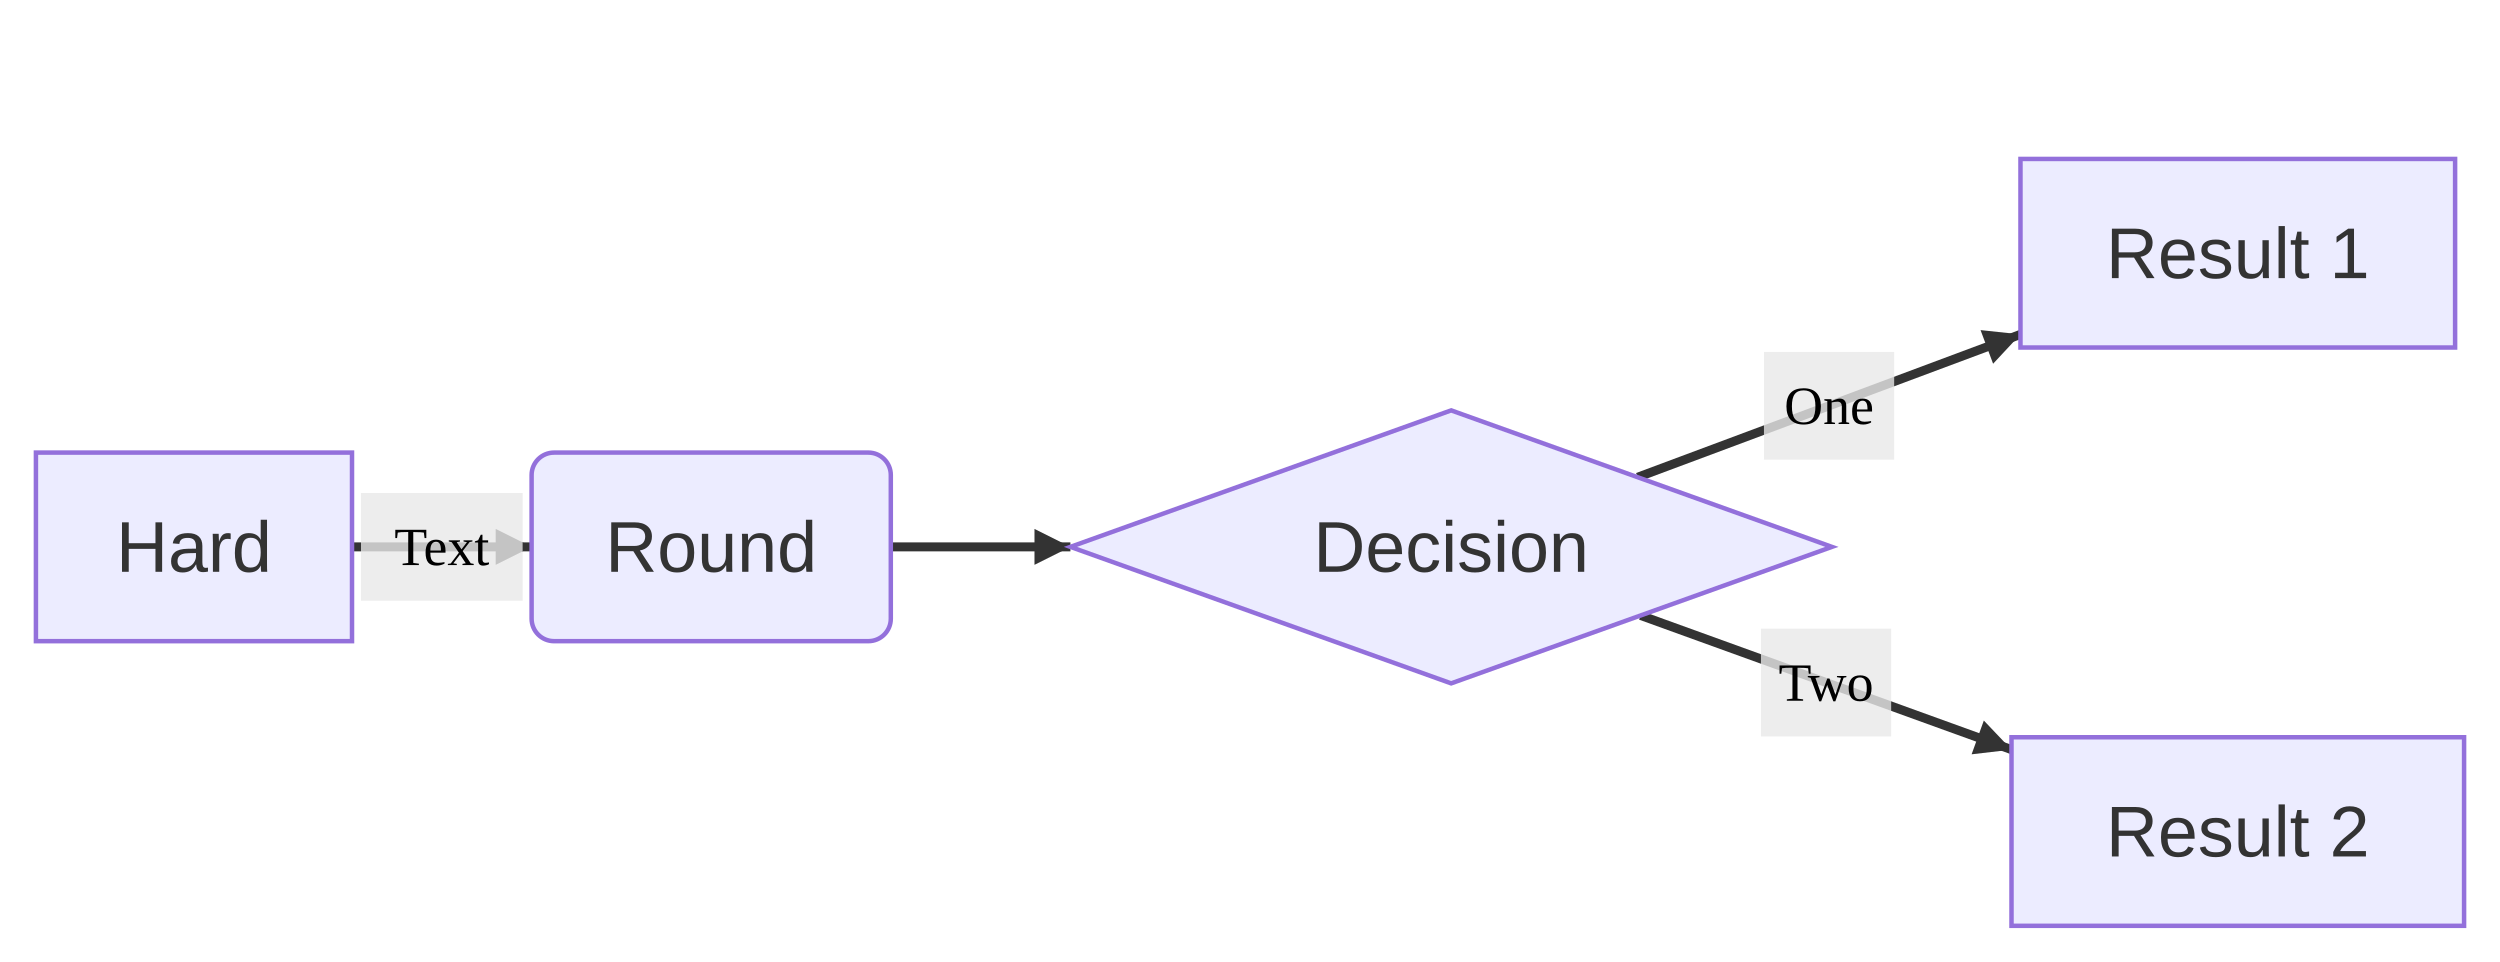
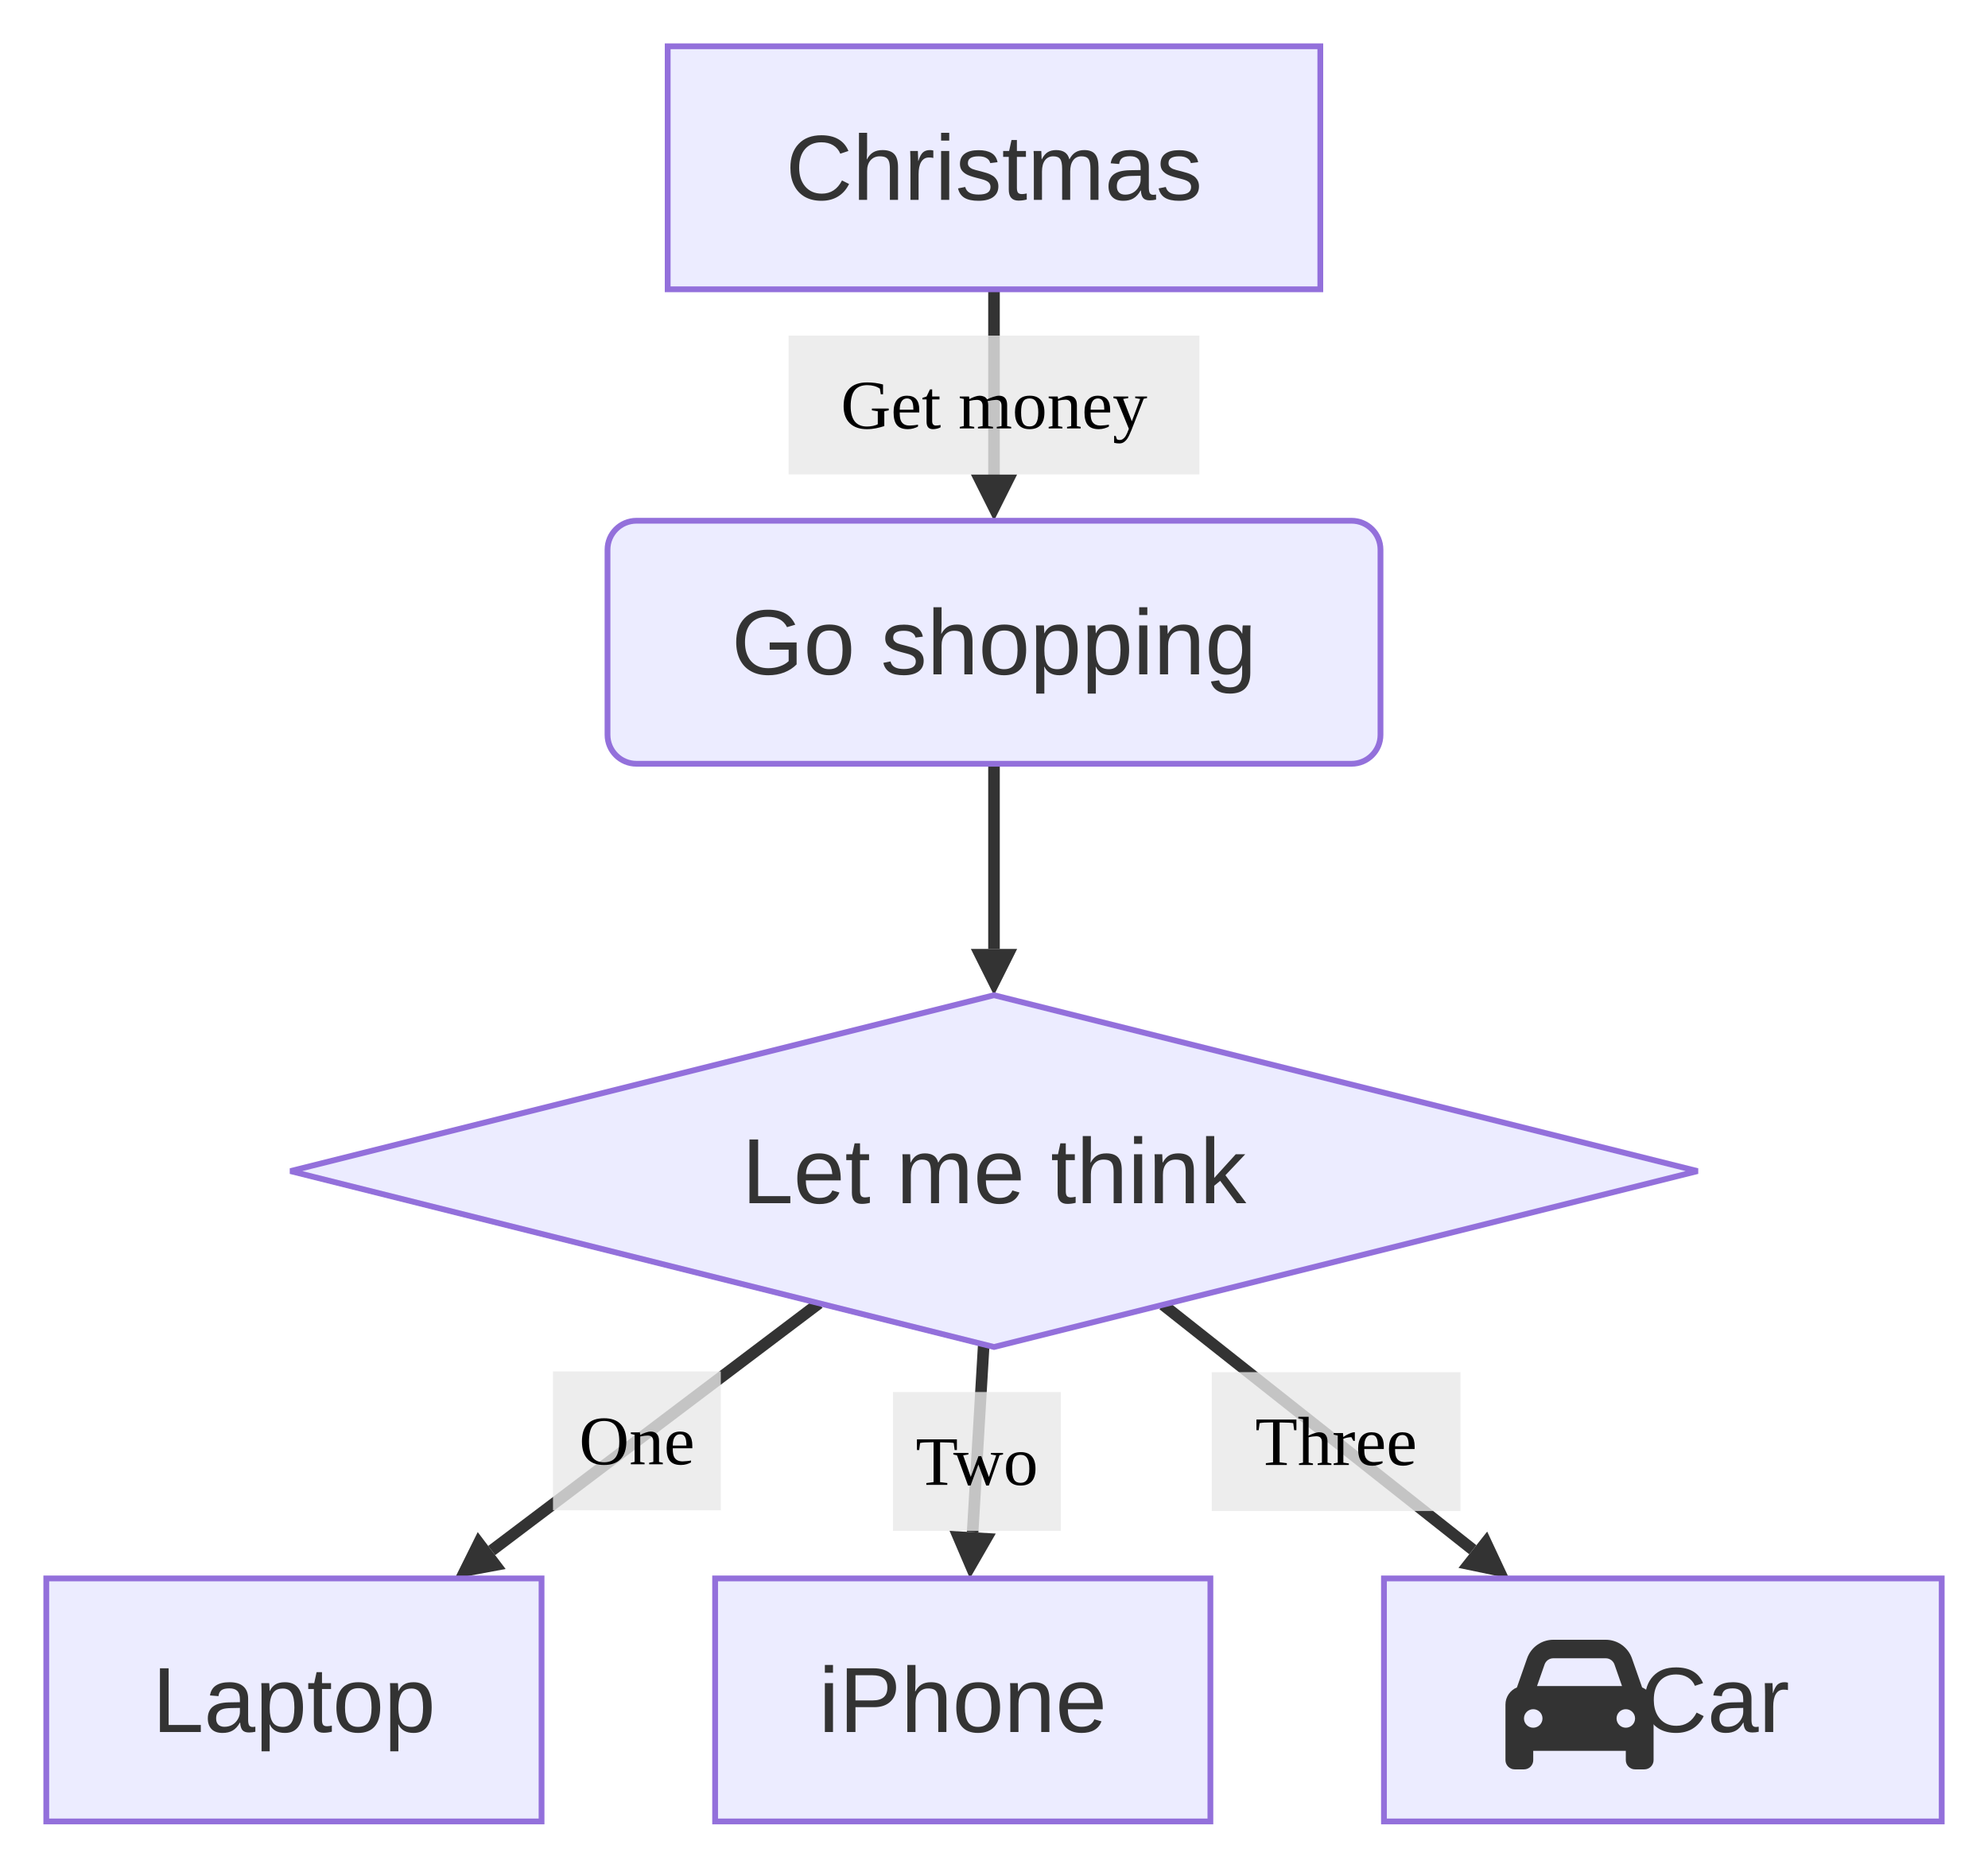
- <svg xmlns="http://www.w3.org/2000/svg" viewBox="-8.0 -8.0 556.8 214.2" width="556.8" height="214.2" style="background-color: white">
+ <svg xmlns="http://www.w3.org/2000/svg" viewBox="-8.0 -8.0 343.6 322.8" width="343.6" height="322.8" style="background-color: white">
  <defs>
-     <marker id="arrow" viewBox="0 0 10 10" markerWidth="8" markerHeight="8" refX="10" refY="5" orient="auto" markerUnits="userSpaceOnUse">
+     <marker id="arrow" viewBox="0 0 10 10" markerWidth="8" markerHeight="8" refX="0" refY="5" orient="auto" markerUnits="userSpaceOnUse">
      <path d="M 0 0 L 10 5 L 0 10 z" fill="#333333" />
    </marker>
-     <marker id="circle-end" viewBox="0 0 10 10" markerWidth="8" markerHeight="8" refX="10" refY="5" orient="auto" markerUnits="userSpaceOnUse">
+     <marker id="circle-end" viewBox="0 0 10 10" markerWidth="8" markerHeight="8" refX="5" refY="5" orient="auto" markerUnits="userSpaceOnUse">
      <circle cx="5" cy="5" r="5" fill="#333333" />
    </marker>
-     <marker id="cross-end" viewBox="0 0 11 11" markerWidth="8" markerHeight="8" refX="10" refY="5.5" orient="auto" markerUnits="userSpaceOnUse">
+     <marker id="cross-end" viewBox="0 0 11 11" markerWidth="8" markerHeight="8" refX="5.5" refY="5.5" orient="auto" markerUnits="userSpaceOnUse">
      <path d="M 1,1 l 9,9 M 10,1 l -9,9" stroke="#333333" stroke-width="2" />
    </marker>
-     <marker id="arrow-reverse" viewBox="0 0 10 10" markerWidth="8" markerHeight="8" refX="10" refY="5" orient="auto-start-reverse" markerUnits="userSpaceOnUse">
+     <marker id="arrow-reverse" viewBox="0 0 10 10" markerWidth="8" markerHeight="8" refX="0" refY="5" orient="auto-start-reverse" markerUnits="userSpaceOnUse">
      <path d="M 0 0 L 10 5 L 0 10 z" fill="#333333" />
    </marker>
  </defs>
  <style>.node rect, .node polygon, .node circle, .node &gt; path, .node line { fill: #ECECFF; stroke: #9370DB; stroke-width: 1; }
.node text { fill: #333333; font-family: "trebuchet ms", verdana, arial, sans-serif, "Apple Color Emoji", "Segoe UI Emoji", "Noto Color Emoji", "Twemoji Mozilla"; font-size: 16px; }
.edge path { fill: none; stroke: #333333; }
.edge text { fill: #333333; font-family: "trebuchet ms", verdana, arial, sans-serif, "Apple Color Emoji", "Segoe UI Emoji", "Noto Color Emoji", "Twemoji Mozilla"; font-size: 12px; }
.subgraph rect { fill: #ffffde; stroke: #aaaa33; stroke-width: 1; opacity: 0.5; }
.subgraph text { fill: #333333; font-family: "trebuchet ms", verdana, arial, sans-serif, "Apple Color Emoji", "Segoe UI Emoji", "Noto Color Emoji", "Twemoji Mozilla"; font-size: 12px; font-weight: bold; }
</style>
  <g class="edge" data-edge-source="A" data-edge-target="B">
-     <path d="M70.4,113.8 L110.4,113.8" stroke-width="2" marker-end="url(#arrow)" />
+     <path d="M163.8,42.0 L163.8,74.0" stroke-width="2" marker-end="url(#arrow)" />
  </g>
  <g class="edge" data-edge-source="B" data-edge-target="C">
-     <path d="M190.4,113.8 L230.4,113.8" stroke-width="2" marker-end="url(#arrow)" />
+     <path d="M163.8,124.0 L163.8,156.0" stroke-width="2" marker-end="url(#arrow)" />
  </g>
  <g class="edge" data-edge-source="C" data-edge-target="D">
-     <path d="M356.74,98.29 L442.0,66.47" stroke-width="2" marker-end="url(#arrow)" />
+     <path d="M133.56,217.24 L76.98,259.98" stroke-width="2" marker-end="url(#arrow)" />
  </g>
  <g class="edge" data-edge-source="C" data-edge-target="E">
-     <path d="M357.4,129.07 L440.0,158.96" stroke-width="2" marker-end="url(#arrow)" />
+     <path d="M162.03,224.36 L160.11,256.81" stroke-width="2" marker-end="url(#arrow)" />
+   </g>
+   <g class="edge" data-edge-source="C" data-edge-target="F">
+     <path d="M193.01,217.5 L246.56,259.84" stroke-width="2" marker-end="url(#arrow)" />
  </g>
  <g class="node" data-node-id="A">
-     <rect x="0.0" y="92.8" width="70.4" height="42.0" />
-     <text text-anchor="middle" dominant-baseline="central" font-family="&quot;trebuchet ms&quot;, verdana, arial, sans-serif, &quot;Apple Color Emoji&quot;, &quot;Segoe UI Emoji&quot;, &quot;Noto Color Emoji&quot;, &quot;Twemoji Mozilla&quot;" x="35.2" y="113.8">Hard</text>
+     <rect x="107.4" y="0.0" width="112.8" height="42.0" />
+     <text text-anchor="middle" dominant-baseline="central" font-family="&quot;trebuchet ms&quot;, verdana, arial, sans-serif, &quot;Apple Color Emoji&quot;, &quot;Segoe UI Emoji&quot;, &quot;Noto Color Emoji&quot;, &quot;Twemoji Mozilla&quot;" x="163.8" y="21">Christmas</text>
  </g>
  <g class="node" data-node-id="B">
-     <rect x="110.4" y="92.8" width="80.0" height="42.0" rx="5" ry="5" />
-     <text text-anchor="middle" dominant-baseline="central" font-family="&quot;trebuchet ms&quot;, verdana, arial, sans-serif, &quot;Apple Color Emoji&quot;, &quot;Segoe UI Emoji&quot;, &quot;Noto Color Emoji&quot;, &quot;Twemoji Mozilla&quot;" x="150.4" y="113.8">Round</text>
+     <rect x="97" y="82.0" width="133.6" height="42.0" rx="5" ry="5" />
+     <text text-anchor="middle" dominant-baseline="central" font-family="&quot;trebuchet ms&quot;, verdana, arial, sans-serif, &quot;Apple Color Emoji&quot;, &quot;Segoe UI Emoji&quot;, &quot;Noto Color Emoji&quot;, &quot;Twemoji Mozilla&quot;" x="163.8" y="103">Go shopping</text>
  </g>
  <g class="node" data-node-id="C">
-     <polygon points="315.2,83.4 400.0,113.8 315.2,144.2 230.4,113.8" />
-     <text text-anchor="middle" dominant-baseline="central" font-family="&quot;trebuchet ms&quot;, verdana, arial, sans-serif, &quot;Apple Color Emoji&quot;, &quot;Segoe UI Emoji&quot;, &quot;Noto Color Emoji&quot;, &quot;Twemoji Mozilla&quot;" x="315.2" y="113.8">Decision</text>
+     <polygon points="163.8,164.0 285.4,194.4 163.8,224.8 42.2,194.4" />
+     <text text-anchor="middle" dominant-baseline="central" font-family="&quot;trebuchet ms&quot;, verdana, arial, sans-serif, &quot;Apple Color Emoji&quot;, &quot;Segoe UI Emoji&quot;, &quot;Noto Color Emoji&quot;, &quot;Twemoji Mozilla&quot;" x="163.8" y="194.4">Let me think</text>
  </g>
  <g class="node" data-node-id="D">
-     <rect x="442.0" y="27.4" width="96.8" height="42.0" />
-     <text text-anchor="middle" dominant-baseline="central" font-family="&quot;trebuchet ms&quot;, verdana, arial, sans-serif, &quot;Apple Color Emoji&quot;, &quot;Segoe UI Emoji&quot;, &quot;Noto Color Emoji&quot;, &quot;Twemoji Mozilla&quot;" x="490.4" y="48.4">Result 1</text>
+     <rect x="0.0" y="264.8" width="85.6" height="42.0" />
+     <text text-anchor="middle" dominant-baseline="central" font-family="&quot;trebuchet ms&quot;, verdana, arial, sans-serif, &quot;Apple Color Emoji&quot;, &quot;Segoe UI Emoji&quot;, &quot;Noto Color Emoji&quot;, &quot;Twemoji Mozilla&quot;" x="42.8" y="285.8">Laptop</text>
  </g>
  <g class="node" data-node-id="E">
-     <rect x="440.0" y="156.2" width="100.8" height="42.0" />
-     <text text-anchor="middle" dominant-baseline="central" font-family="&quot;trebuchet ms&quot;, verdana, arial, sans-serif, &quot;Apple Color Emoji&quot;, &quot;Segoe UI Emoji&quot;, &quot;Noto Color Emoji&quot;, &quot;Twemoji Mozilla&quot;" x="490.4" y="177.2">Result 2</text>
+     <rect x="115.6" y="264.8" width="85.6" height="42.0" />
+     <text text-anchor="middle" dominant-baseline="central" font-family="&quot;trebuchet ms&quot;, verdana, arial, sans-serif, &quot;Apple Color Emoji&quot;, &quot;Segoe UI Emoji&quot;, &quot;Noto Color Emoji&quot;, &quot;Twemoji Mozilla&quot;" x="158.4" y="285.8">iPhone</text>
+   </g>
+   <g class="node" data-node-id="F">
+     <rect x="231.2" y="264.8" width="96.4" height="42.0" />
+     <g class="fa-icon" transform="translate(252.2,273.8) scale(0.05)">
+       <path d="M135.2 117.4l-26.1 74.6 293.8 0-26.1-74.6C372.3 104.6 360.2 96 346.6 96L165.4 96c-13.6 0-25.7 8.6-30.2 21.4zM39.6 196.8L74.8 96.3C88.3 57.8 124.6 32 165.4 32l181.2 0c40.8 0 77.1 25.8 90.6 64.3l35.2 100.5c23.2 9.6 39.6 32.5 39.6 59.2l0 192c0 17.7-14.3 32-32 32l-32 0c-17.7 0-32-14.3-32-32l0-32-320 0 0 32c0 17.7-14.3 32-32 32l-32 0c-17.7 0-32-14.3-32-32L0 256c0-26.7 16.4-49.6 39.6-59.2zM128 304a32 32 0 1 0 -64 0 32 32 0 1 0 64 0zm288 32a32 32 0 1 0 0-64 32 32 0 1 0 0 64z" fill="#333333" />
+     </g>
+     <text x="288.4" y="285.8" text-anchor="middle" dominant-baseline="central" font-family="&quot;trebuchet ms&quot;, verdana, arial, sans-serif, &quot;Apple Color Emoji&quot;, &quot;Segoe UI Emoji&quot;, &quot;Noto Color Emoji&quot;, &quot;Twemoji Mozilla&quot;"> Car</text>
  </g>
  <g class="edge-label" data-edge-source="A" data-edge-target="B">
-     <rect x="72.4" y="101.8" width="36.0" height="24.0" fill="rgba(232,232,232,0.8)" stroke="none" />
-     <text text-anchor="middle" dominant-baseline="central" x="90.4" y="113.8">Text</text>
+     <rect x="128.3" y="50.0" width="71.0" height="24.0" fill="rgba(232,232,232,0.8)" stroke="none" />
+     <text text-anchor="middle" dominant-baseline="central" x="163.8" y="62.0">Get money</text>
  </g>
  <g class="edge-label" data-edge-source="C" data-edge-target="D">
-     <rect x="384.87" y="70.38" width="29.0" height="24.0" fill="rgba(232,232,232,0.8)" stroke="none" />
-     <text text-anchor="middle" dominant-baseline="central" x="399.37" y="82.38">One</text>
+     <rect x="87.58" y="229.02" width="29.0" height="24.0" fill="rgba(232,232,232,0.8)" stroke="none" />
+     <text text-anchor="middle" dominant-baseline="central" x="102.08" y="241.02">One</text>
  </g>
  <g class="edge-label" data-edge-source="C" data-edge-target="E">
-     <rect x="384.2" y="132.02" width="29.0" height="24.0" fill="rgba(232,232,232,0.8)" stroke="none" />
-     <text text-anchor="middle" dominant-baseline="central" x="398.7" y="144.02">Two</text>
+     <rect x="146.34" y="232.58" width="29.0" height="24.0" fill="rgba(232,232,232,0.8)" stroke="none" />
+     <text text-anchor="middle" dominant-baseline="central" x="160.84" y="244.58">Two</text>
+   </g>
+   <g class="edge-label" data-edge-source="C" data-edge-target="F">
+     <rect x="201.43" y="229.15" width="43.0" height="24.0" fill="rgba(232,232,232,0.8)" stroke="none" />
+     <text text-anchor="middle" dominant-baseline="central" x="222.93" y="241.15">Three</text>
  </g>
</svg>
